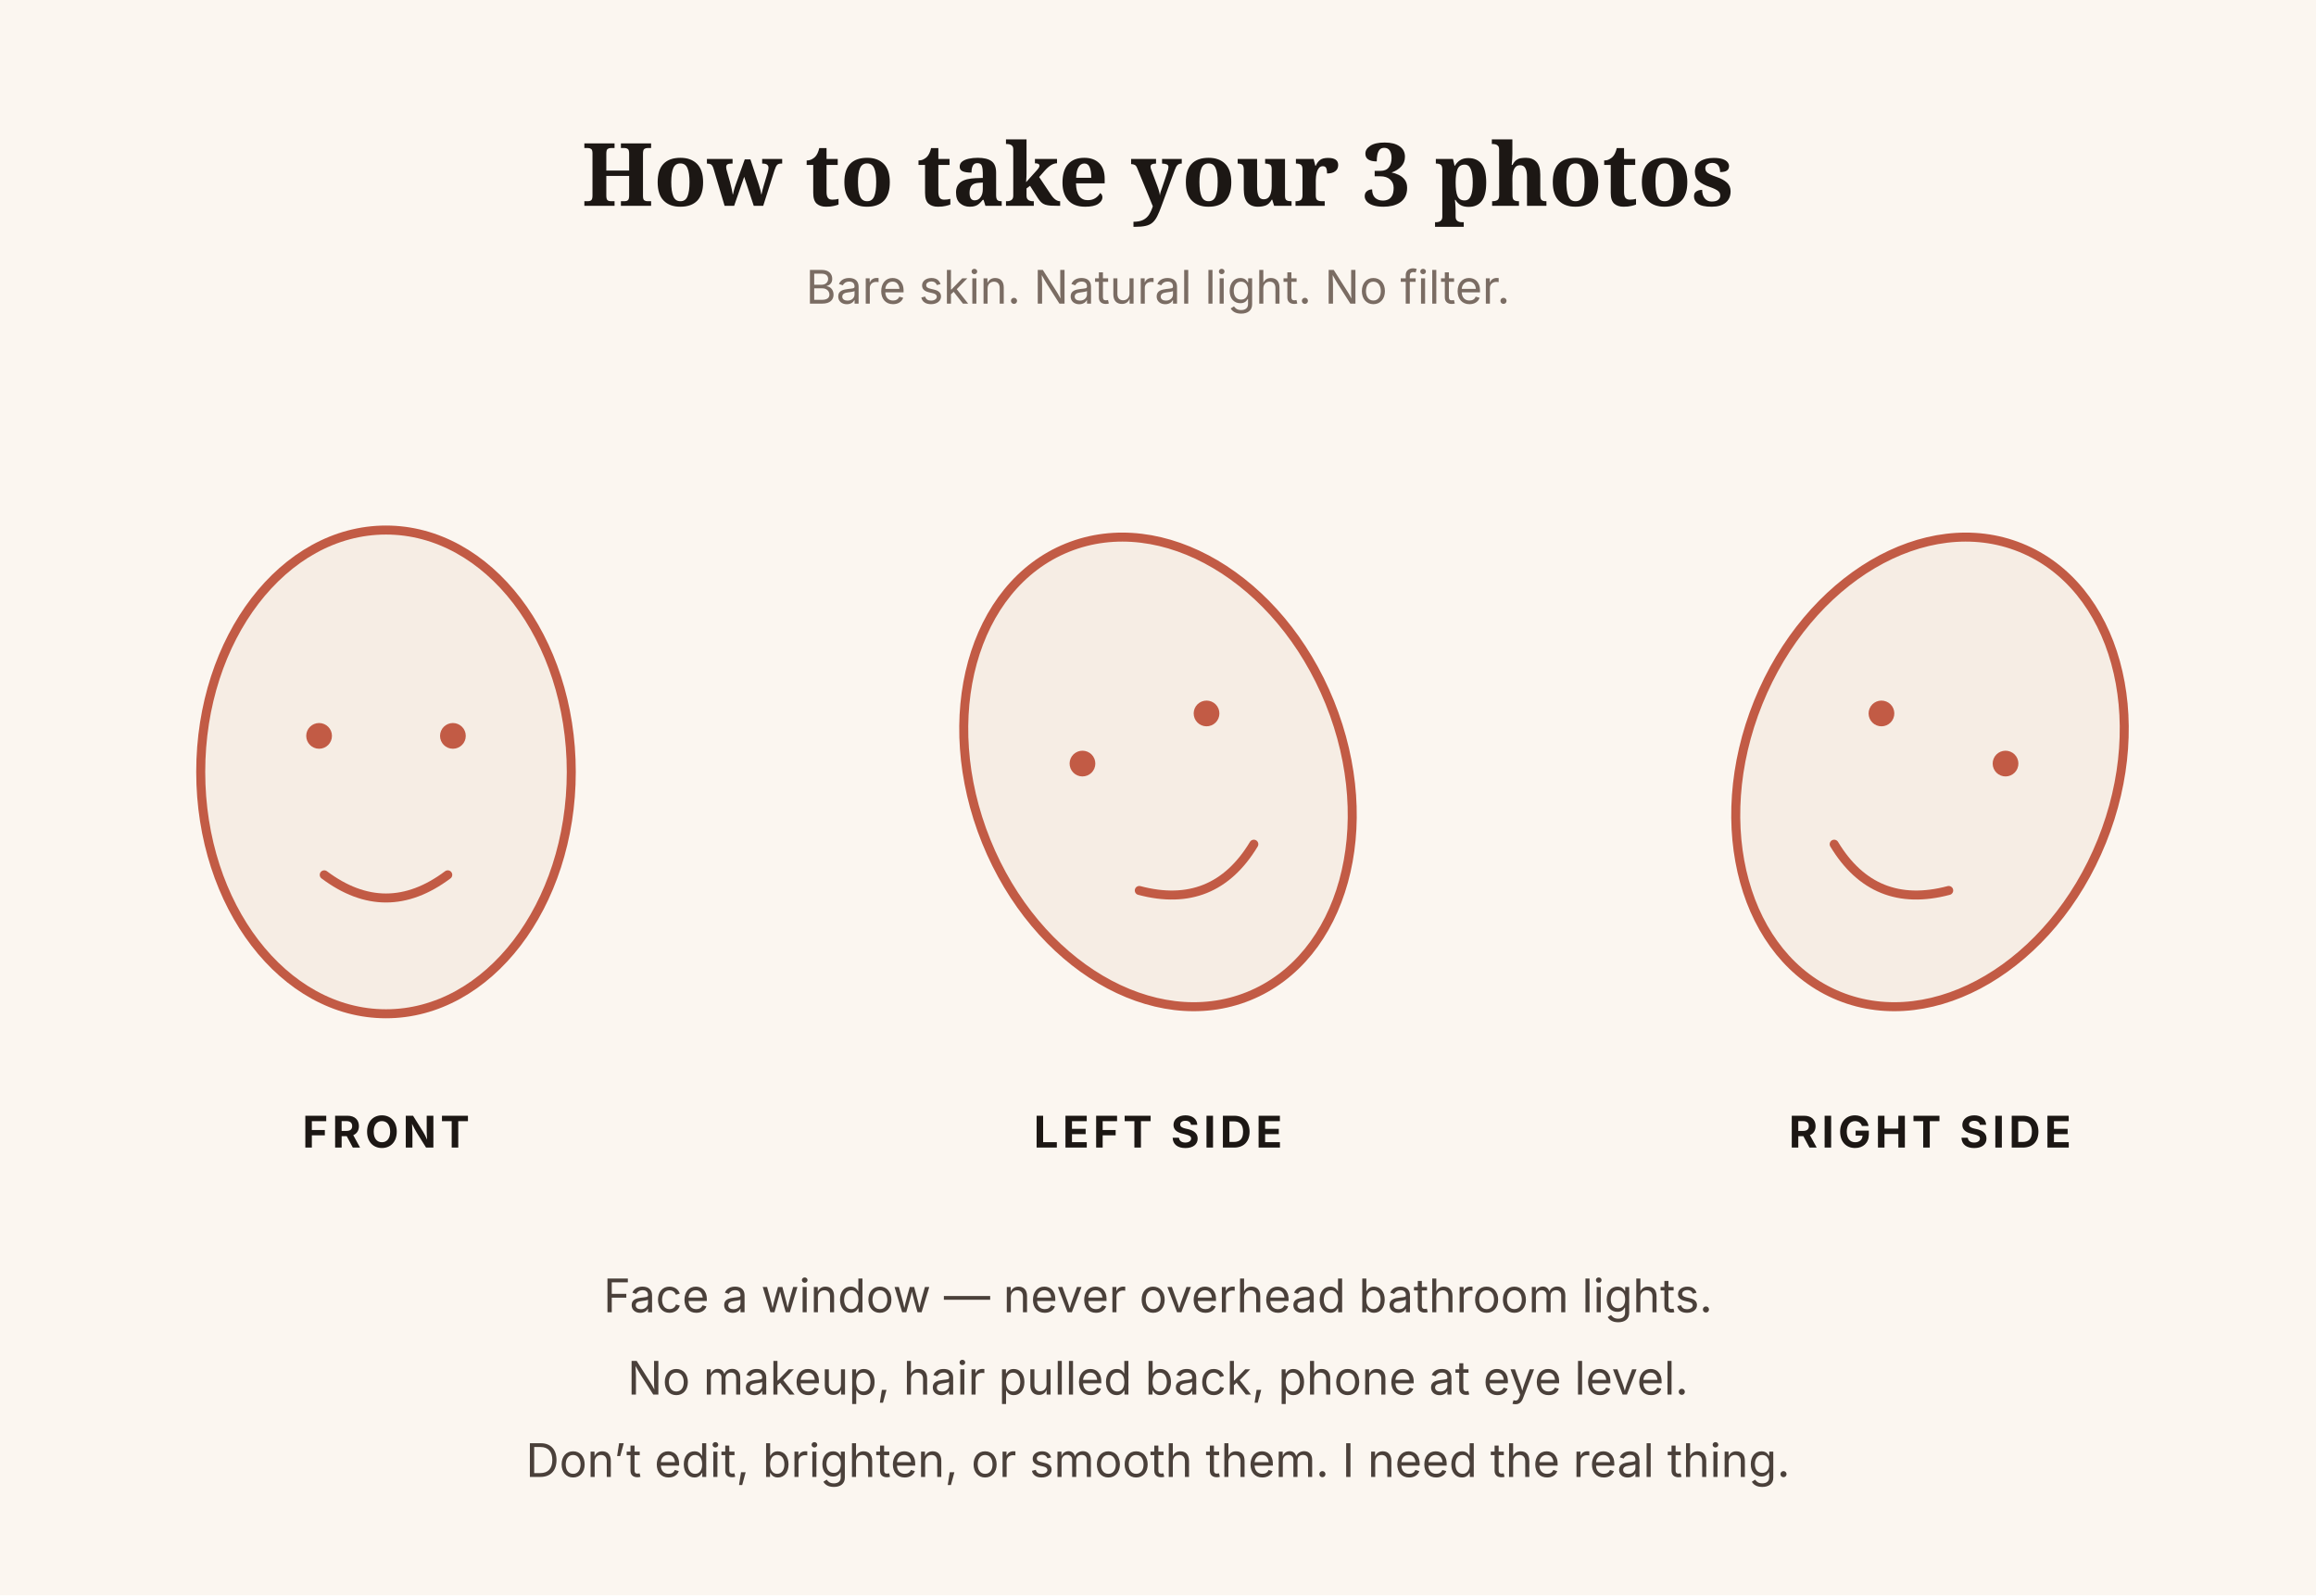
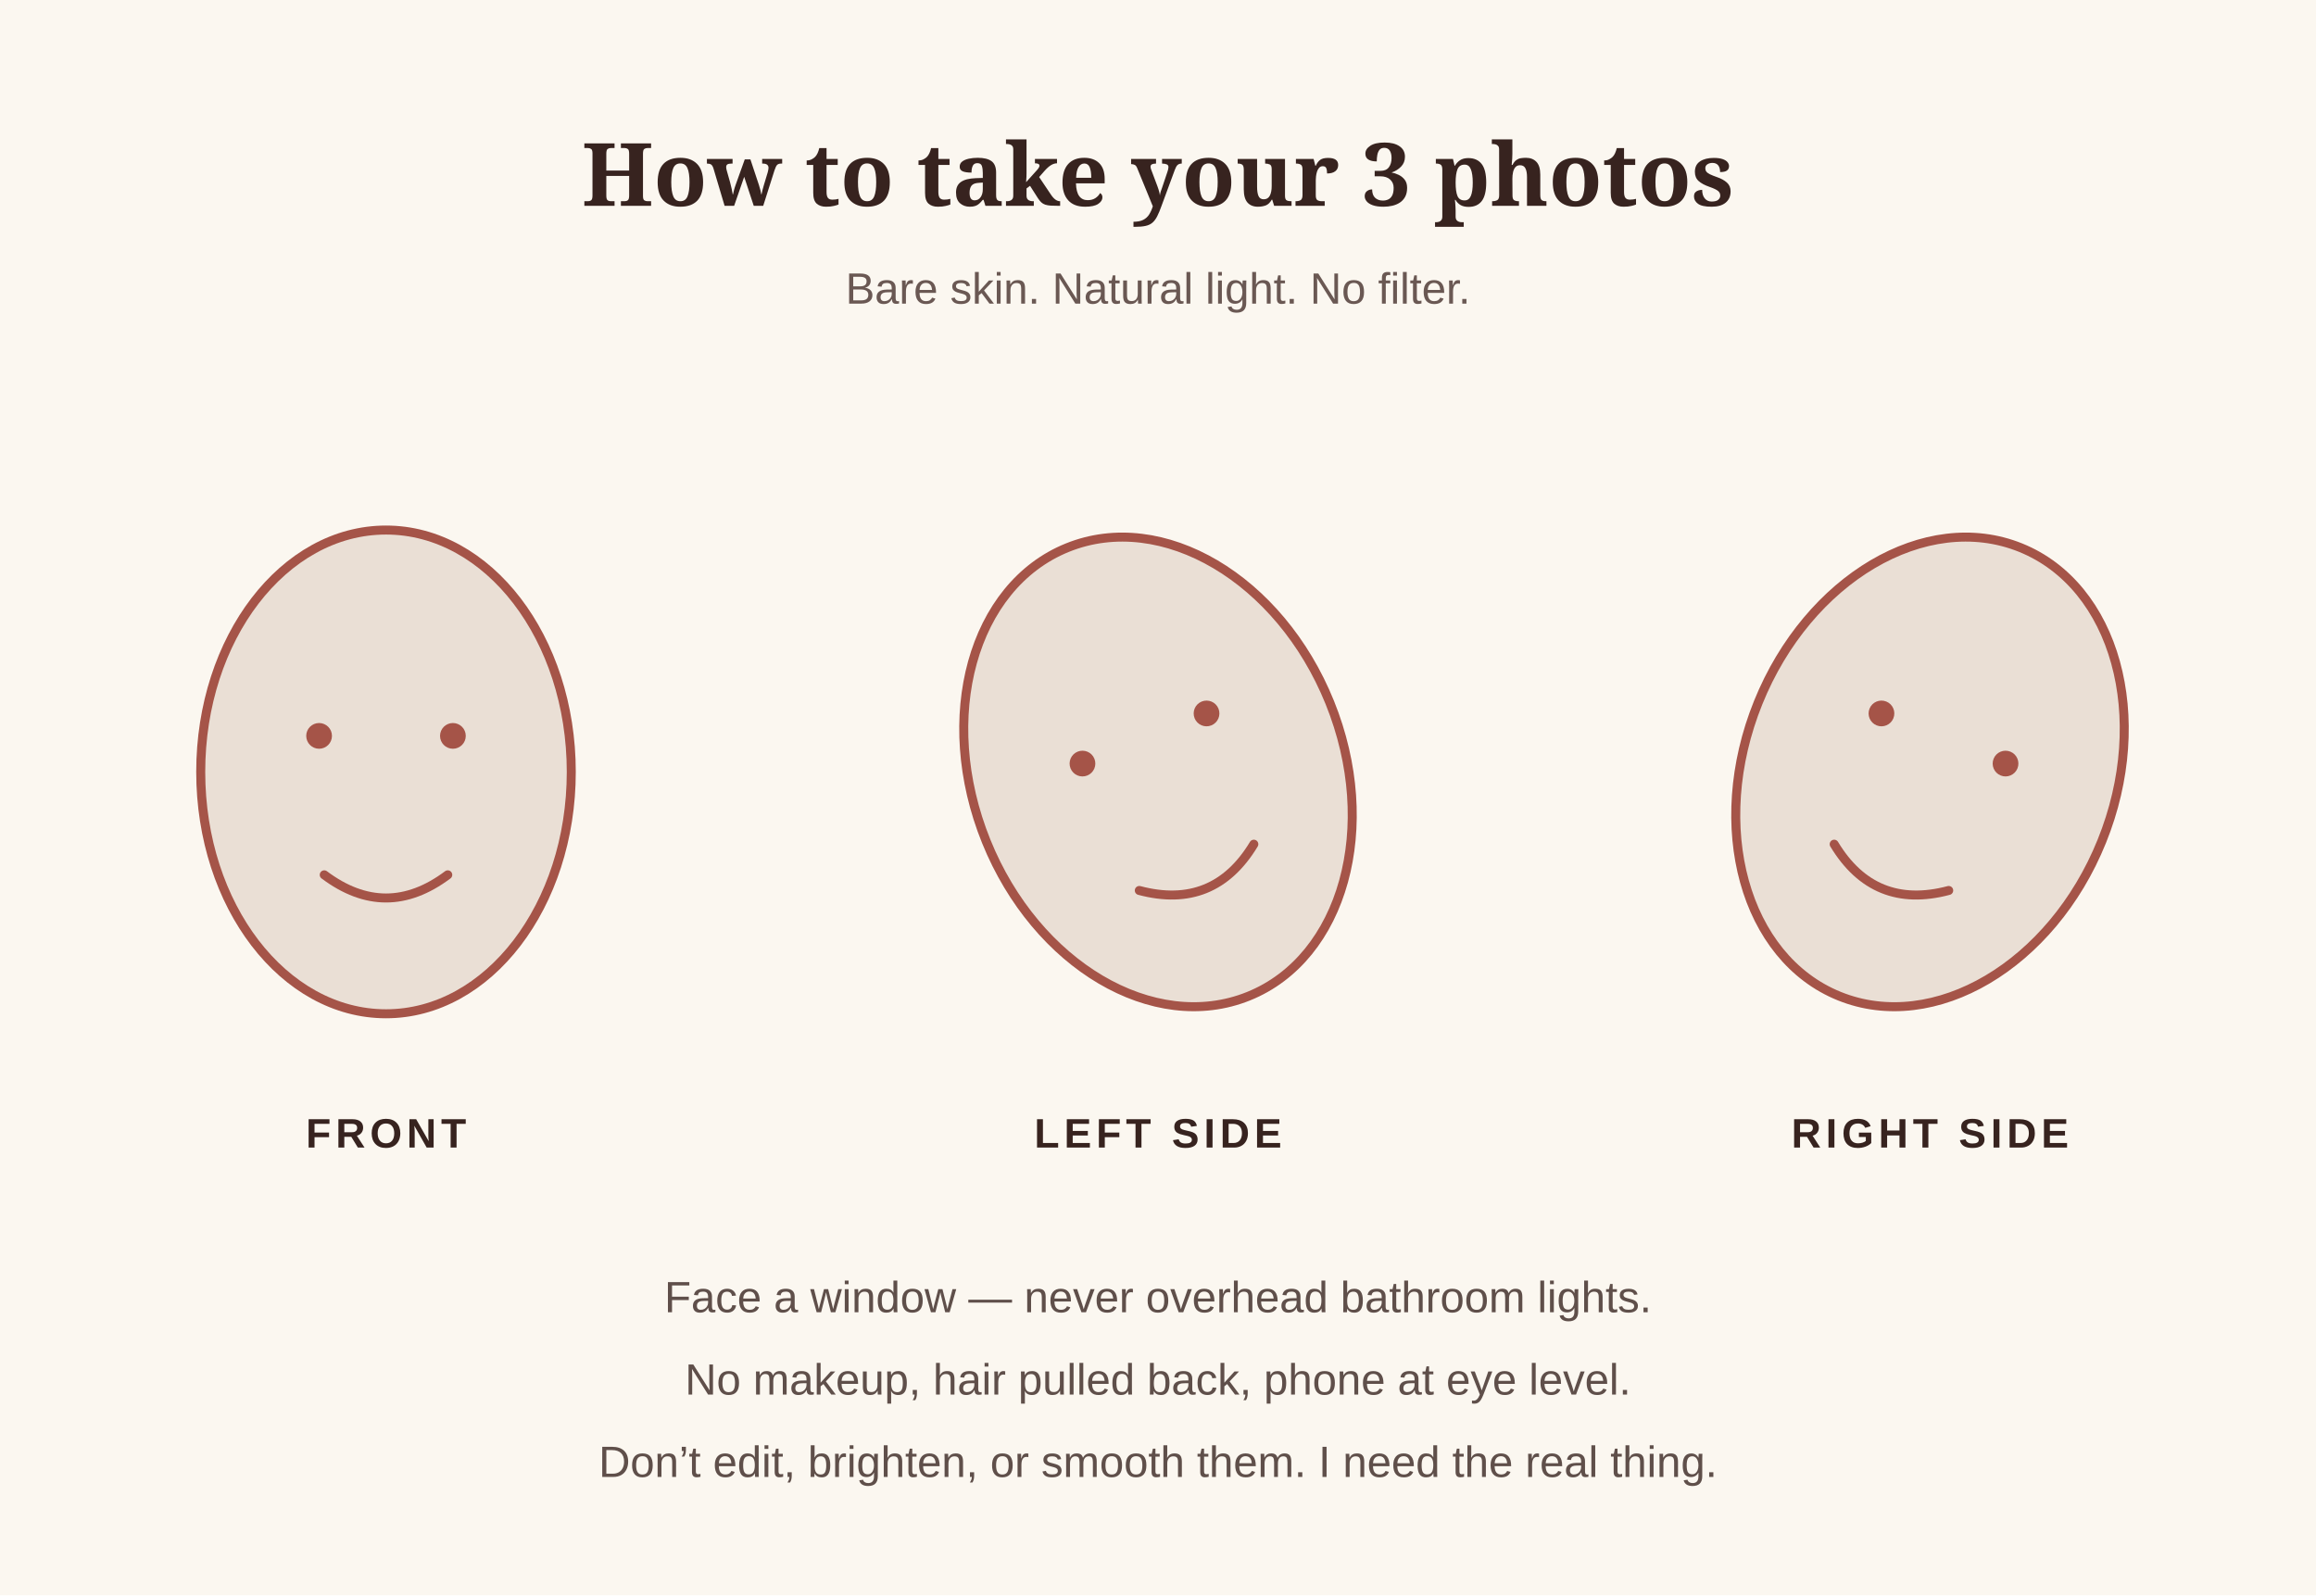
<svg xmlns="http://www.w3.org/2000/svg" viewBox="0 0 900 620" width="900" height="620" role="img" aria-label="How to take your three skin photos">
-   <rect width="900" height="620" fill="#FBF6F0" />
-   <text x="450" y="80" text-anchor="middle" font-family="Georgia, serif" font-size="34" font-weight="700" fill="#1C1714">How to take your 3 photos</text>
-   <text x="450" y="118" text-anchor="middle" font-family="Inter, Helvetica, Arial, sans-serif" font-size="18" fill="#7A6C63">Bare skin. Natural light. No filter.</text>
+   <rect width="900" height="620" fill="#fbf7f0" />
+   <text x="450" y="80" text-anchor="middle" font-family="Georgia, serif" font-size="34" font-weight="700" fill="#37231f">How to take your 3 photos</text>
+   <text x="450" y="118" text-anchor="middle" font-family="Avenir Next, Avenir, Helvetica Neue, Arial, sans-serif" font-size="17" fill="#6a5853">Bare skin. Natural light. No filter.</text>
  <g transform="translate(150 300)">
    <g transform="rotate(0)">
-       <ellipse cx="0" cy="0" rx="72" ry="94" fill="#F6EDE4" stroke="#C25B45" stroke-width="3.5" />
-       <circle cx="-26" cy="-14" r="5" fill="#C25B45" />
-       <circle cx="26" cy="-14" r="5" fill="#C25B45" />
-       <path d="M-24 40q24 18 48 0" fill="none" stroke="#C25B45" stroke-width="3.5" stroke-linecap="round" />
+       <ellipse cx="0" cy="0" rx="72" ry="94" fill="#eadfd5" stroke="#a55448" stroke-width="3.5" />
+       <circle cx="-26" cy="-14" r="5" fill="#a55448" />
+       <circle cx="26" cy="-14" r="5" fill="#a55448" />
+       <path d="M-24 40q24 18 48 0" fill="none" stroke="#a55448" stroke-width="3.5" stroke-linecap="round" />
    </g>
-     <text x="0" y="146" text-anchor="middle" font-family="Inter, Helvetica, Arial, sans-serif" font-size="17" font-weight="700" letter-spacing="1.6" fill="#1C1714">FRONT</text>
+     <text x="0" y="146" text-anchor="middle" font-family="Avenir Next, Avenir, Helvetica Neue, Arial, sans-serif" font-size="16" font-weight="700" letter-spacing="1.8" fill="#37231f">FRONT</text>
  </g>
  <g transform="translate(450 300)">
    <g transform="rotate(-22)">
-       <ellipse cx="0" cy="0" rx="72" ry="94" fill="#F6EDE4" stroke="#C25B45" stroke-width="3.5" />
-       <circle cx="-26" cy="-14" r="5" fill="#C25B45" />
-       <circle cx="26" cy="-14" r="5" fill="#C25B45" />
-       <path d="M-24 40q24 18 48 0" fill="none" stroke="#C25B45" stroke-width="3.5" stroke-linecap="round" />
+       <ellipse cx="0" cy="0" rx="72" ry="94" fill="#eadfd5" stroke="#a55448" stroke-width="3.5" />
+       <circle cx="-26" cy="-14" r="5" fill="#a55448" />
+       <circle cx="26" cy="-14" r="5" fill="#a55448" />
+       <path d="M-24 40q24 18 48 0" fill="none" stroke="#a55448" stroke-width="3.5" stroke-linecap="round" />
    </g>
-     <text x="0" y="146" text-anchor="middle" font-family="Inter, Helvetica, Arial, sans-serif" font-size="17" font-weight="700" letter-spacing="1.6" fill="#1C1714">LEFT SIDE</text>
+     <text x="0" y="146" text-anchor="middle" font-family="Avenir Next, Avenir, Helvetica Neue, Arial, sans-serif" font-size="16" font-weight="700" letter-spacing="1.8" fill="#37231f">LEFT SIDE</text>
  </g>
  <g transform="translate(750 300)">
    <g transform="rotate(22)">
-       <ellipse cx="0" cy="0" rx="72" ry="94" fill="#F6EDE4" stroke="#C25B45" stroke-width="3.5" />
-       <circle cx="-26" cy="-14" r="5" fill="#C25B45" />
-       <circle cx="26" cy="-14" r="5" fill="#C25B45" />
-       <path d="M-24 40q24 18 48 0" fill="none" stroke="#C25B45" stroke-width="3.5" stroke-linecap="round" />
+       <ellipse cx="0" cy="0" rx="72" ry="94" fill="#eadfd5" stroke="#a55448" stroke-width="3.5" />
+       <circle cx="-26" cy="-14" r="5" fill="#a55448" />
+       <circle cx="26" cy="-14" r="5" fill="#a55448" />
+       <path d="M-24 40q24 18 48 0" fill="none" stroke="#a55448" stroke-width="3.5" stroke-linecap="round" />
    </g>
-     <text x="0" y="146" text-anchor="middle" font-family="Inter, Helvetica, Arial, sans-serif" font-size="17" font-weight="700" letter-spacing="1.6" fill="#1C1714">RIGHT SIDE</text>
+     <text x="0" y="146" text-anchor="middle" font-family="Avenir Next, Avenir, Helvetica Neue, Arial, sans-serif" font-size="16" font-weight="700" letter-spacing="1.8" fill="#37231f">RIGHT SIDE</text>
  </g>
-   <g font-family="Inter, Helvetica, Arial, sans-serif" font-size="18" fill="#4A403A">
+   <g font-family="Avenir Next, Avenir, Helvetica Neue, Arial, sans-serif" font-size="17" fill="#5f4f4a">
    <text x="450" y="510" text-anchor="middle">Face a window — never overhead bathroom lights.</text>
    <text x="450" y="542" text-anchor="middle">No makeup, hair pulled back, phone at eye level.</text>
    <text x="450" y="574" text-anchor="middle">Don’t edit, brighten, or smooth them. I need the real thing.</text>
  </g>
</svg>
